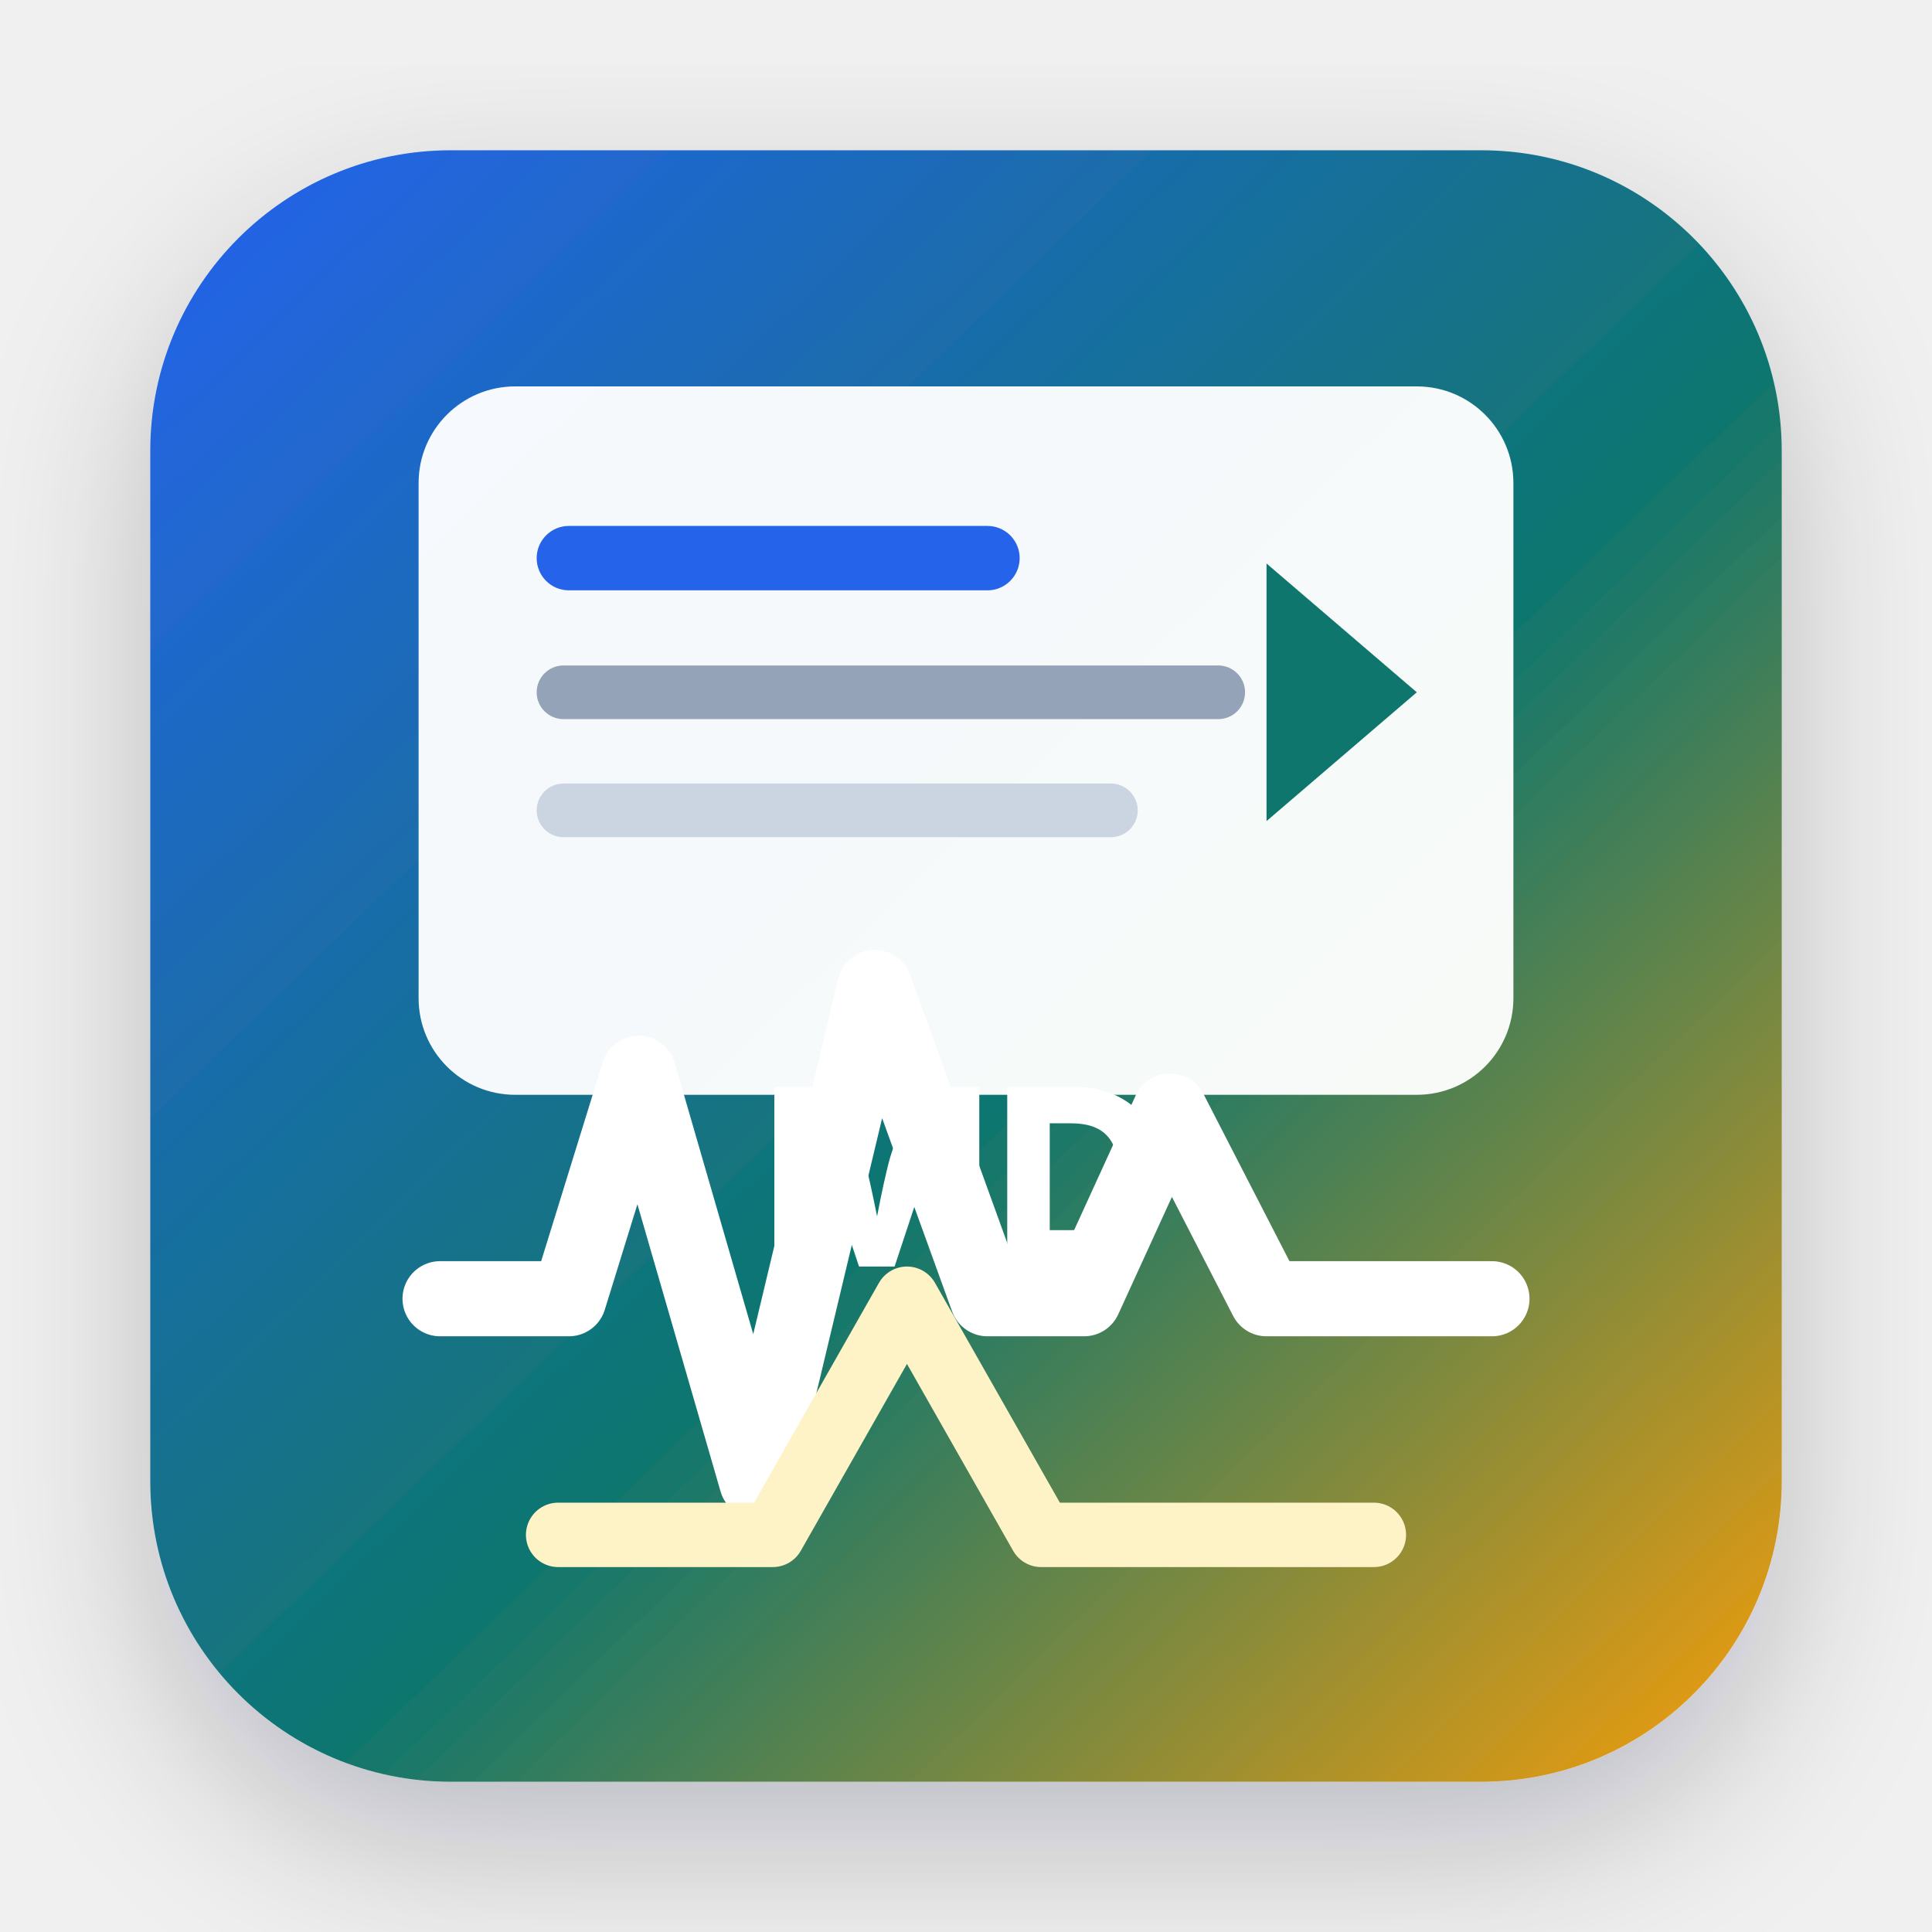
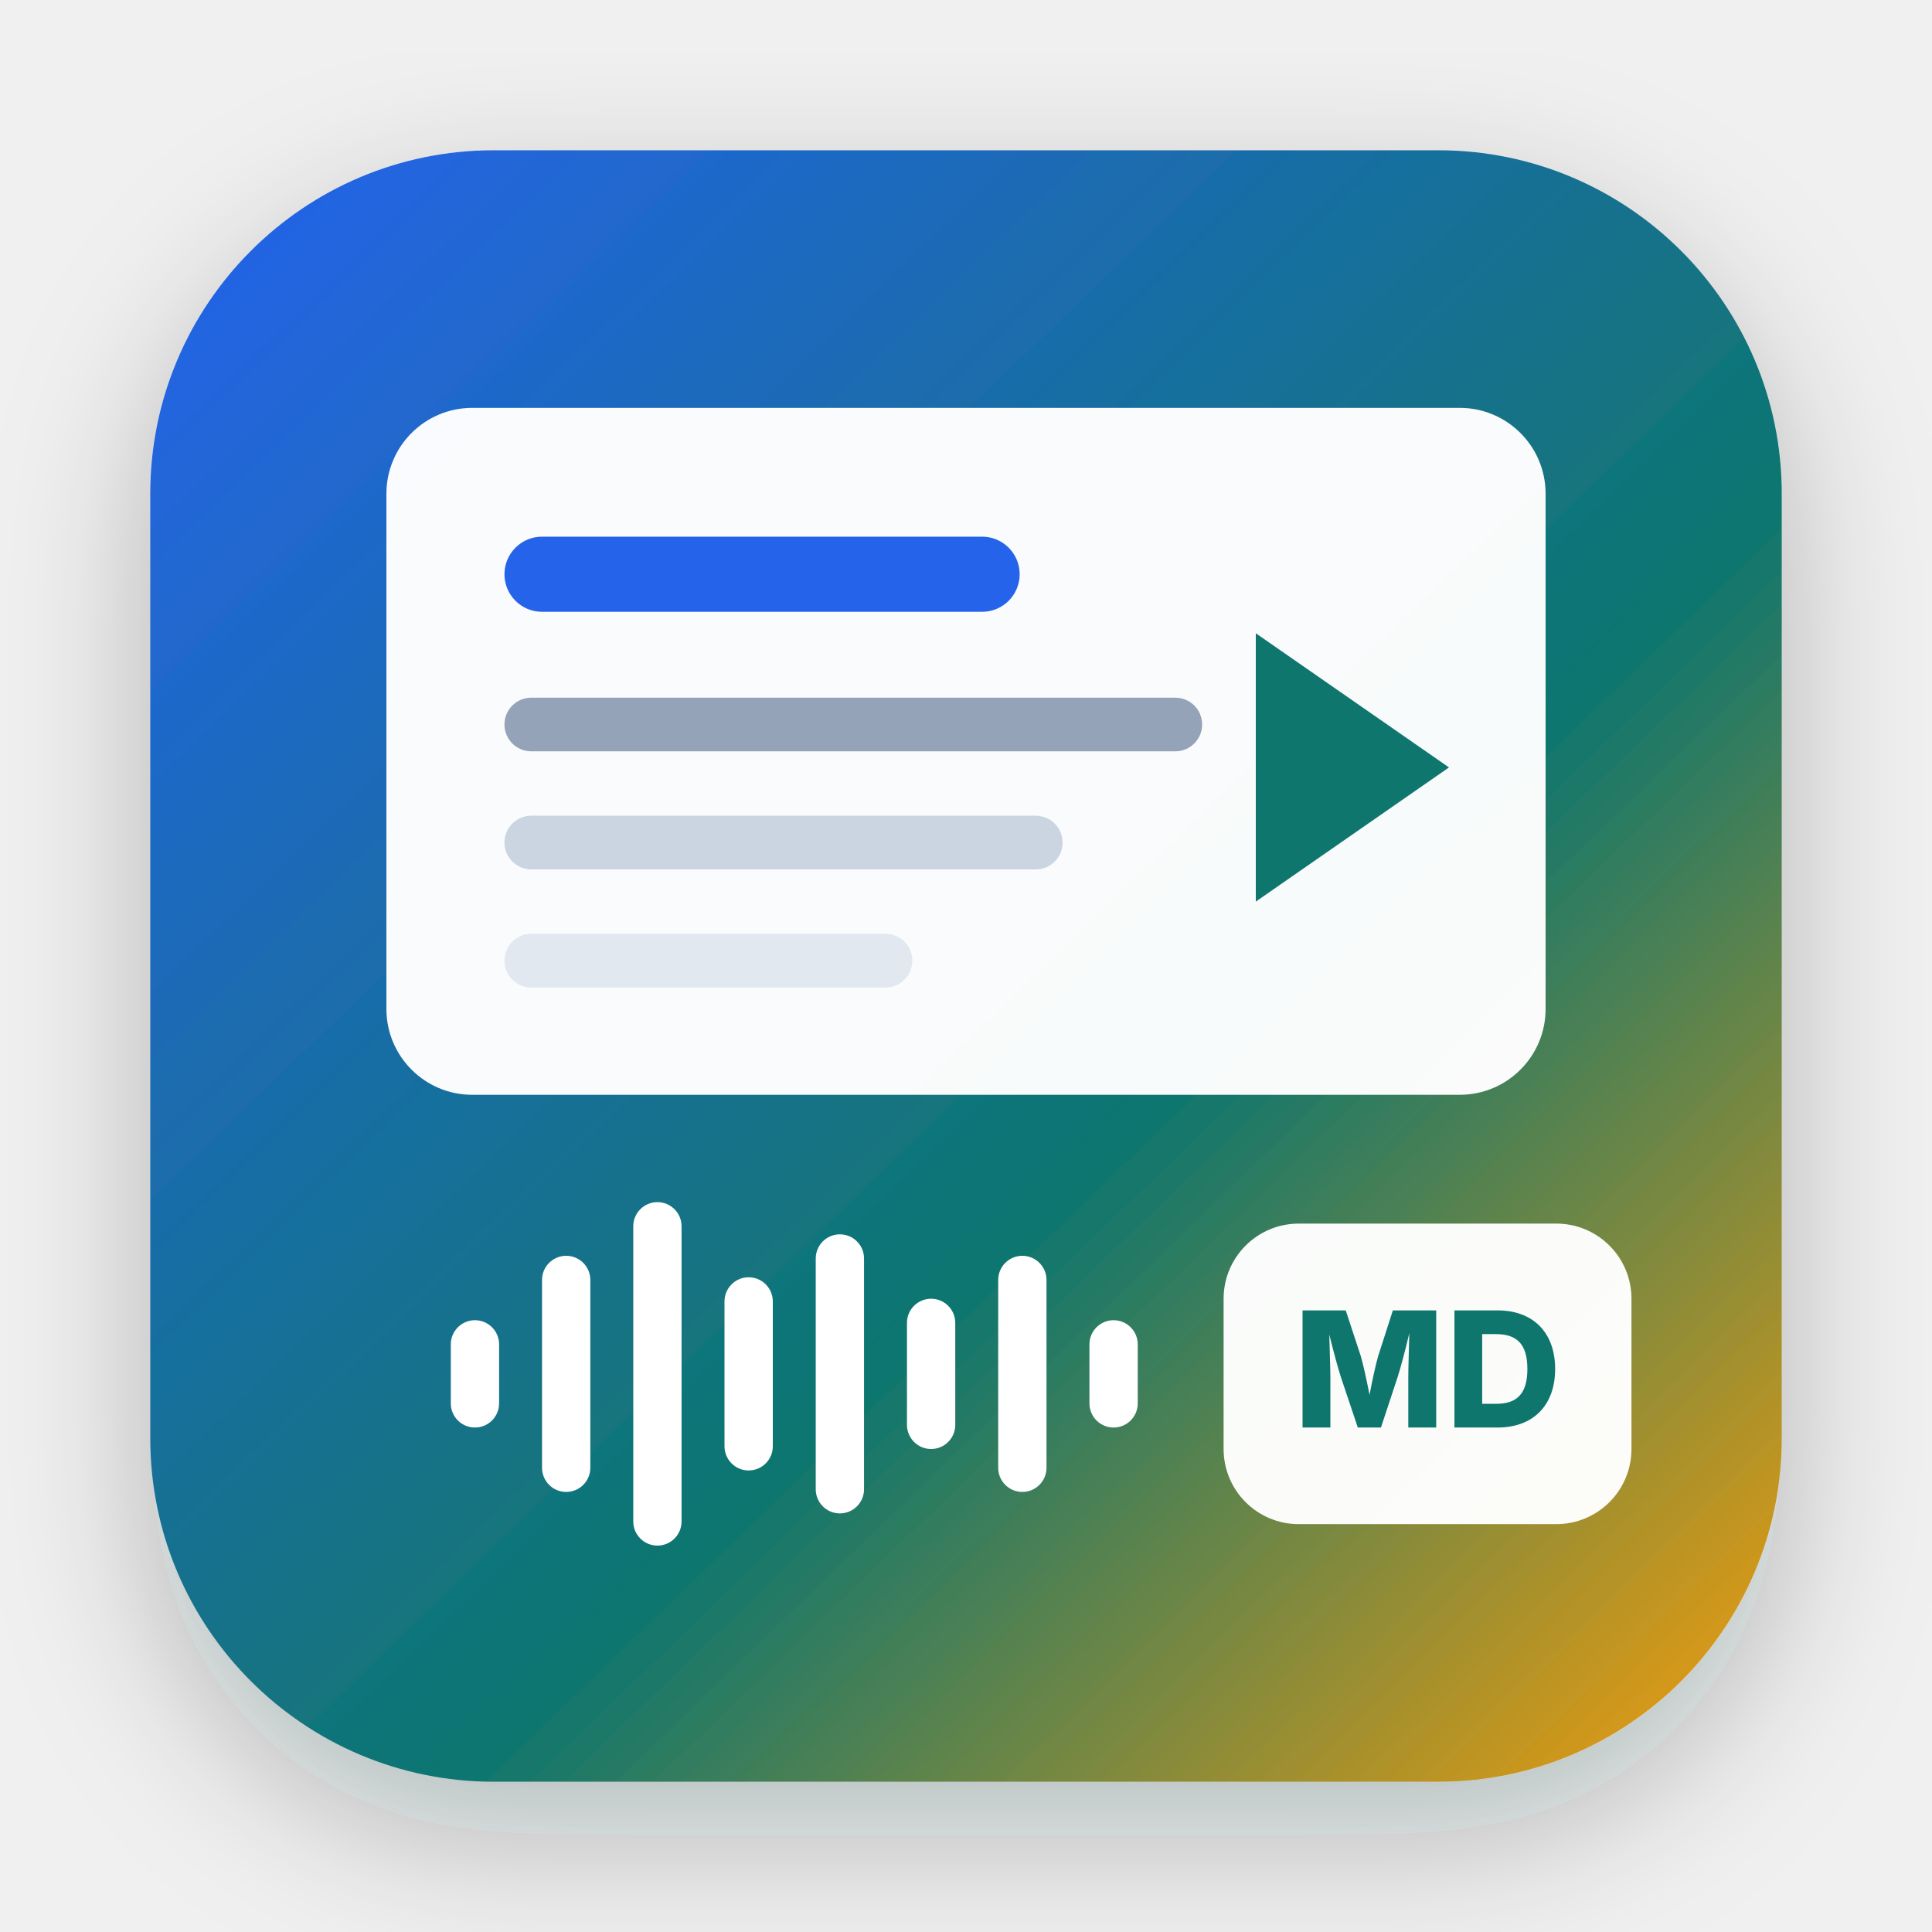
<svg xmlns="http://www.w3.org/2000/svg" width="360" height="360" viewBox="0 0 360 360" role="img" aria-labelledby="title desc">
  <defs>
    <linearGradient id="bg" x1="40" y1="30" x2="330" y2="330" gradientUnits="userSpaceOnUse">
      <stop stop-color="#2563eb" />
-       <stop offset="0.55" stop-color="#0f766e" />
+       <stop offset="0.6" stop-color="#0f766e" />
      <stop offset="1" stop-color="#f59e0b" />
    </linearGradient>
    <filter id="shadow" x="-20%" y="-20%" width="140%" height="140%">
-       <feDropShadow dx="0" dy="12" stdDeviation="16" flood-color="#0f172a" flood-opacity="0.22" />
+       <feDropShadow dx="0" dy="10" stdDeviation="14" flood-color="#0f172a" flood-opacity="0.25" />
    </filter>
  </defs>
-   <rect x="28" y="28" width="304" height="304" rx="56" fill="url(#bg)" filter="url(#shadow)" />
-   <rect x="78" y="72" width="204" height="132" rx="18" fill="#ffffff" opacity="0.96" />
-   <rect x="100" y="98" width="90" height="12" rx="6" fill="#2563eb" />
-   <rect x="100" y="124" width="132" height="10" rx="5" fill="#94a3b8" />
-   <rect x="100" y="146" width="112" height="10" rx="5" fill="#cbd5e1" />
-   <path d="M236 105l28 24-28 24z" fill="#0f766e" />
-   <path d="M82 242h24l13-42 22 76 22-92 21 58h18l16-35 18 35h42" fill="none" stroke="#ffffff" stroke-width="14" stroke-linecap="round" stroke-linejoin="round" />
-   <path d="M104 286h40l25-44 25 44h62" fill="none" stroke="#fef3c7" stroke-width="12" stroke-linecap="round" stroke-linejoin="round" />
-   <text x="180" y="236" text-anchor="middle" font-family="Inter, Segoe UI, Arial, sans-serif" font-size="46" font-weight="800" fill="#ffffff">MD</text>
+   <rect x="28" y="28" width="304" height="304" rx="64" fill="url(#bg)" filter="url(#shadow)" />
+   <rect x="72" y="76" width="216" height="128" rx="16" fill="#ffffff" opacity="0.97" />
+   <rect x="94" y="100" width="96" height="14" rx="7" fill="#2563eb" />
+   <rect x="94" y="130" width="130" height="10" rx="5" fill="#94a3b8" />
+   <rect x="94" y="152" width="104" height="10" rx="5" fill="#cbd5e1" />
+   <rect x="94" y="174" width="76" height="10" rx="5" fill="#e2e8f0" />
+   <path d="M234 118l36 25-36 25z" fill="#0f766e" />
+   <g fill="#ffffff">
+     <rect x="84" y="246" width="9" height="20" rx="4.5" />
+     <rect x="101" y="234" width="9" height="44" rx="4.5" />
+     <rect x="118" y="224" width="9" height="64" rx="4.5" />
+     <rect x="135" y="238" width="9" height="36" rx="4.5" />
+     <rect x="152" y="230" width="9" height="52" rx="4.5" />
+     <rect x="169" y="242" width="9" height="28" rx="4.5" />
+     <rect x="186" y="234" width="9" height="44" rx="4.5" />
+     <rect x="203" y="246" width="9" height="20" rx="4.5" />
+   </g>
+   <rect x="228" y="228" width="76" height="56" rx="14" fill="#ffffff" opacity="0.97" />
+   <text x="266" y="266" text-anchor="middle" font-family="Inter, 'Segoe UI', Arial, sans-serif" font-size="30" font-weight="800" fill="#0f766e">MD</text>
</svg>
